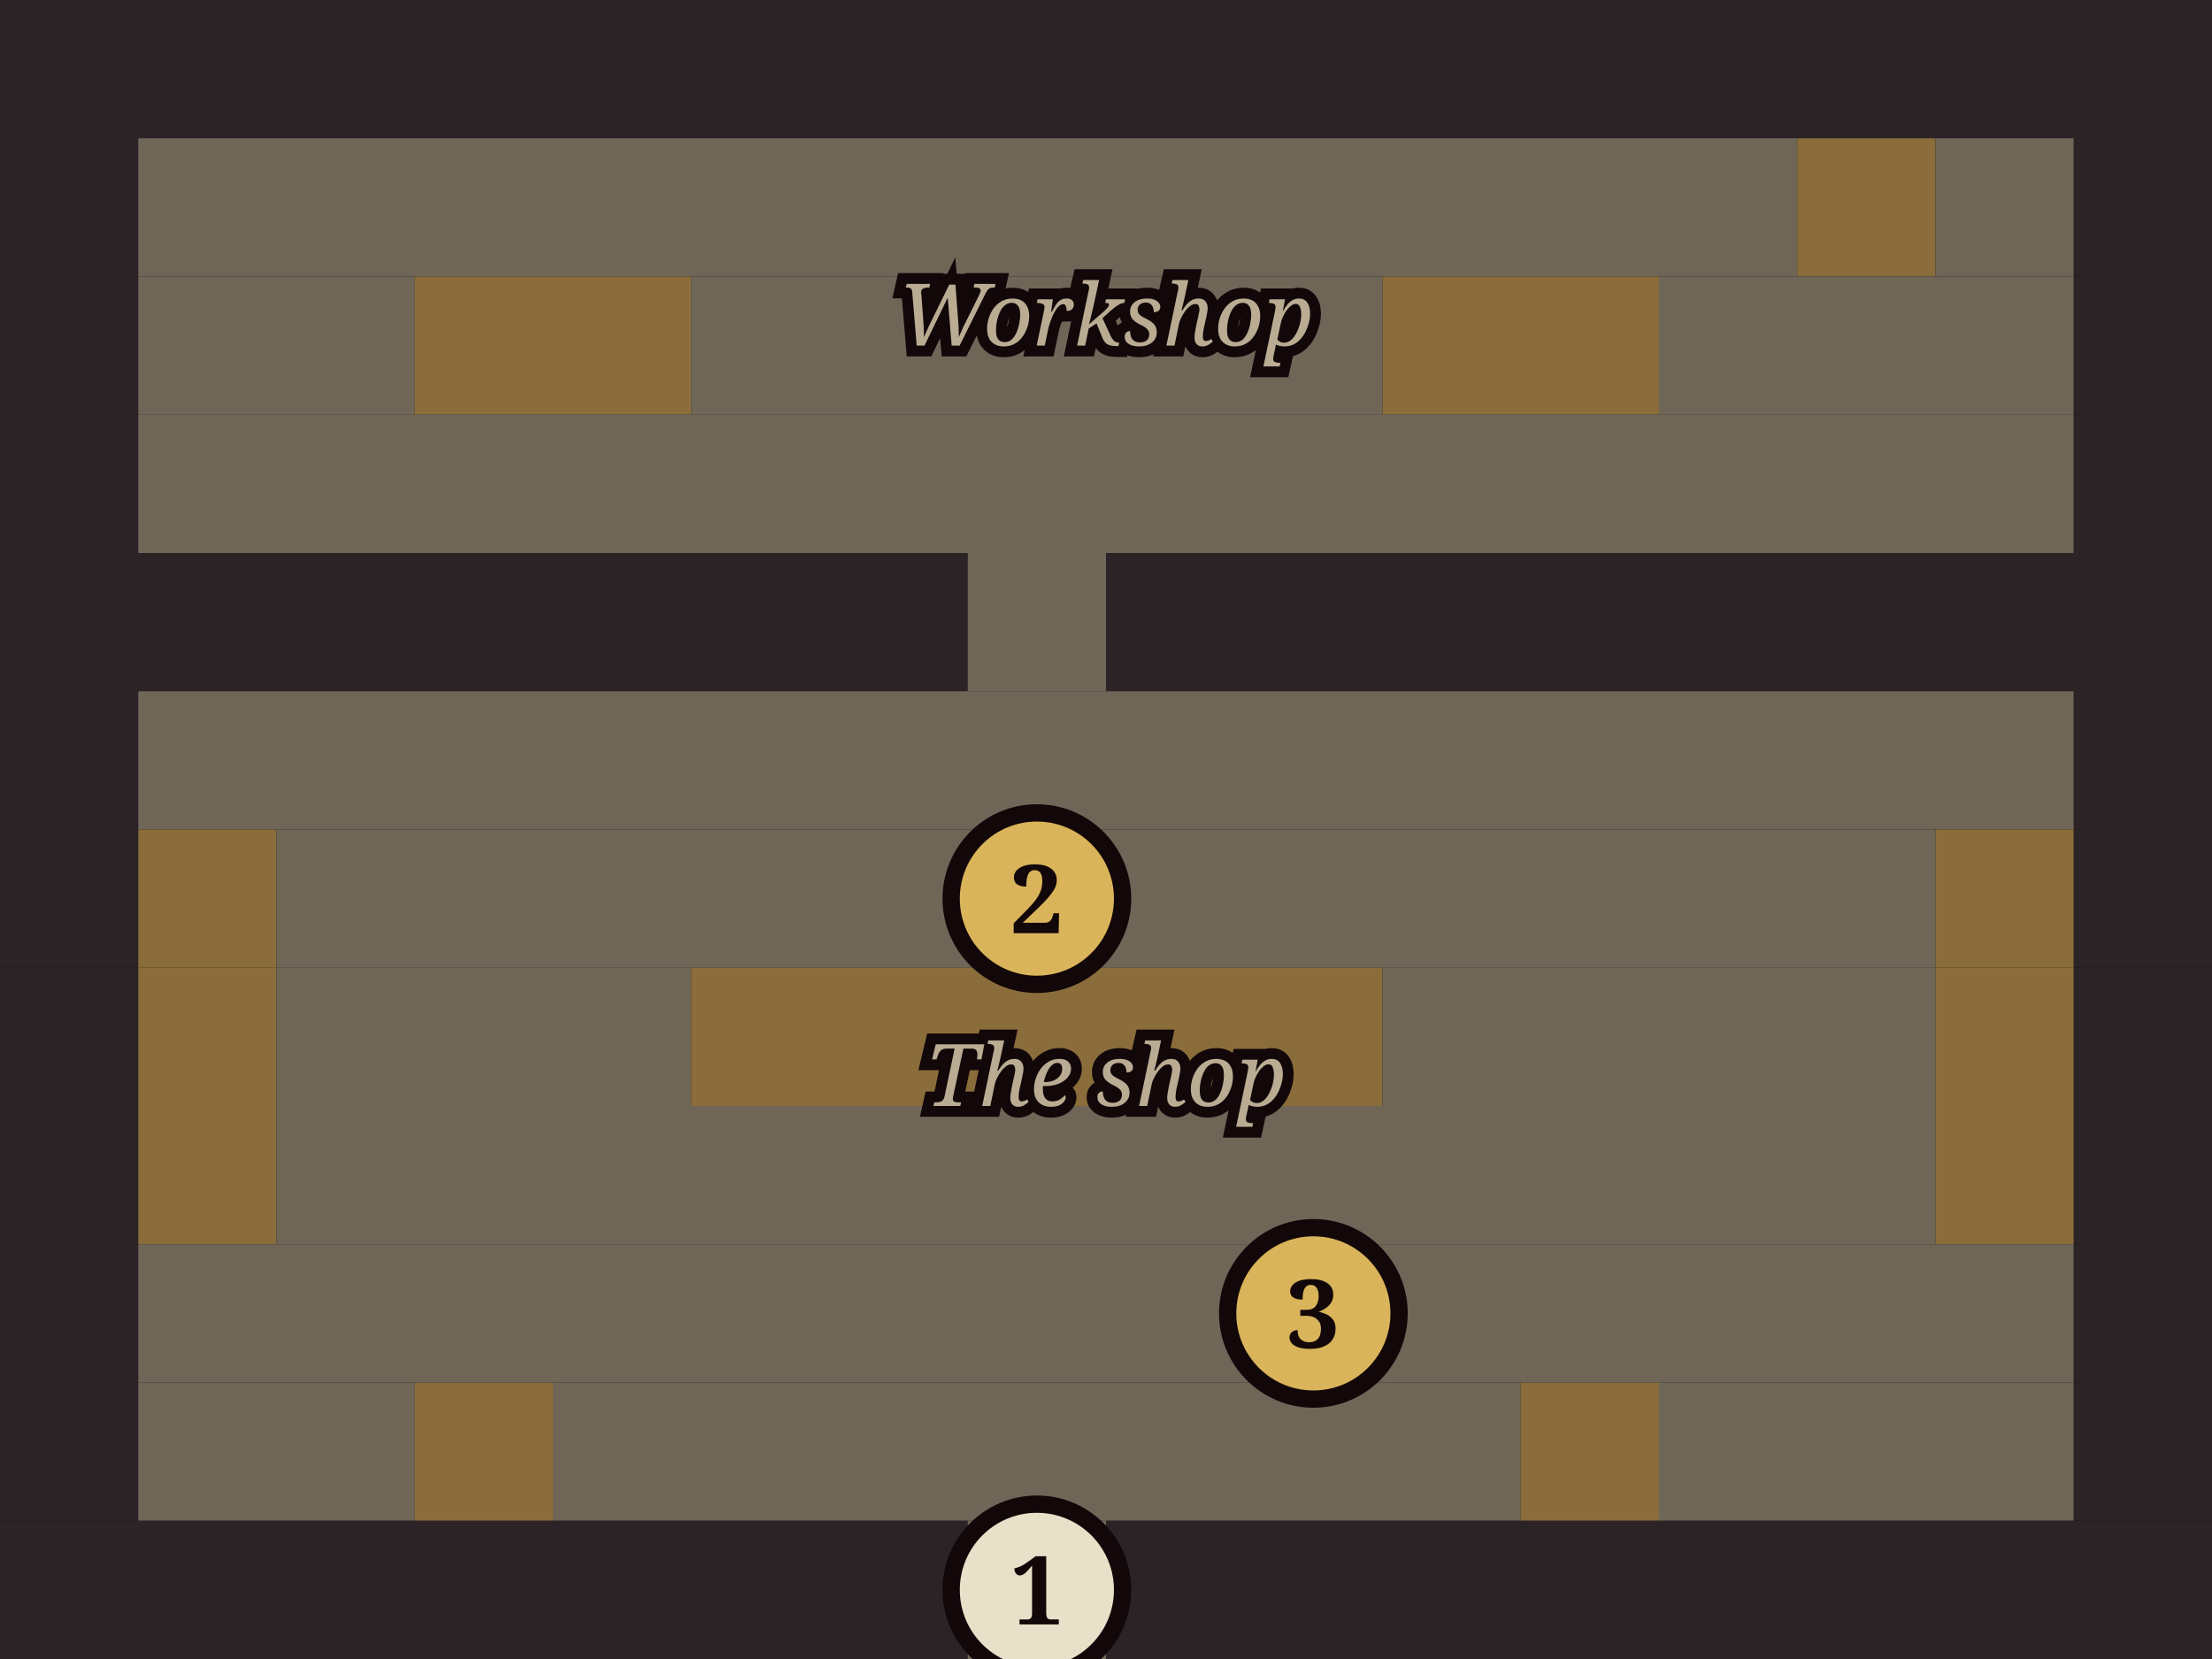
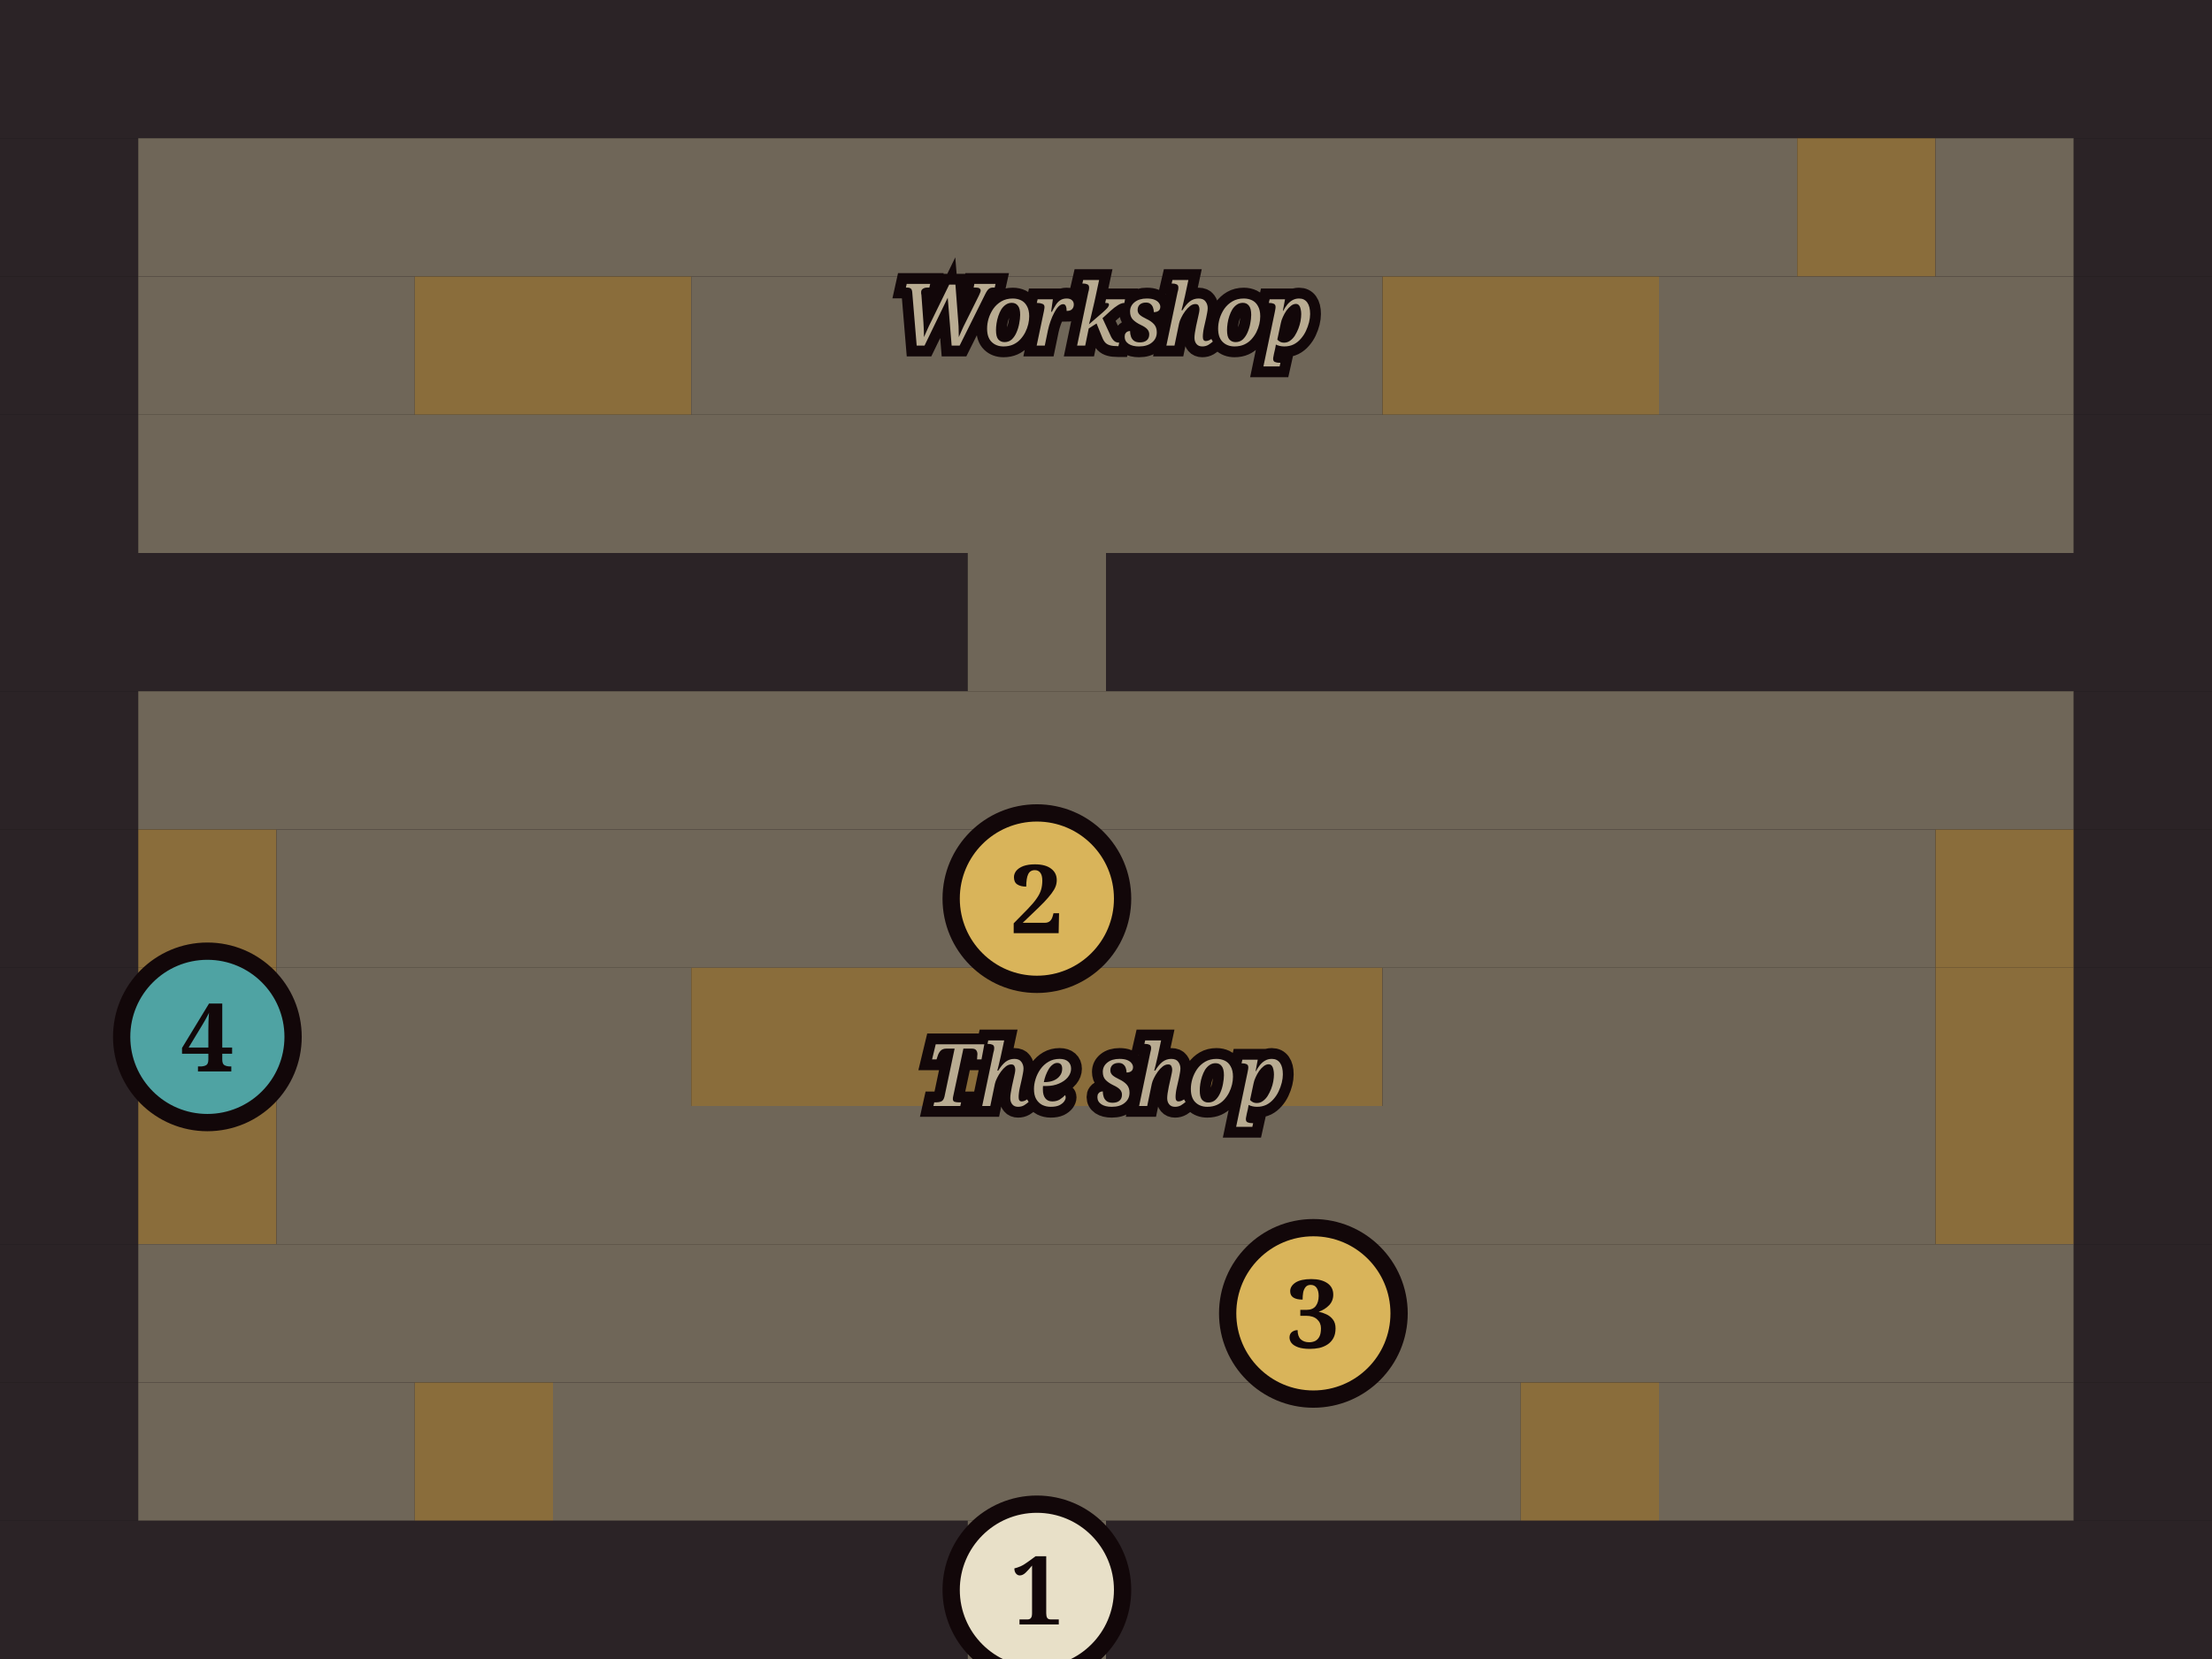
<svg xmlns="http://www.w3.org/2000/svg" viewBox="0 0 256 192" width="256" height="192" font-family="Georgia, serif">
  <rect width="256" height="192" fill="#1a1416" />
  <rect x="0" y="0" width="256" height="16" fill="#2b2326" />
  <rect x="0" y="16" width="16" height="16" fill="#2b2326" />
  <rect x="16" y="16" width="192" height="16" fill="#6f6658" />
  <rect x="208" y="16" width="16" height="16" fill="#8a6d3b" />
  <rect x="224" y="16" width="16" height="16" fill="#6f6658" />
  <rect x="240" y="16" width="16" height="16" fill="#2b2326" />
  <rect x="0" y="32" width="16" height="16" fill="#2b2326" />
  <rect x="16" y="32" width="32" height="16" fill="#6f6658" />
  <rect x="48" y="32" width="32" height="16" fill="#8a6d3b" />
  <rect x="80" y="32" width="80" height="16" fill="#6f6658" />
  <rect x="160" y="32" width="32" height="16" fill="#8a6d3b" />
  <rect x="192" y="32" width="48" height="16" fill="#6f6658" />
  <rect x="240" y="32" width="16" height="16" fill="#2b2326" />
  <rect x="0" y="48" width="16" height="16" fill="#2b2326" />
  <rect x="16" y="48" width="224" height="16" fill="#6f6658" />
  <rect x="240" y="48" width="16" height="16" fill="#2b2326" />
  <rect x="0" y="64" width="112" height="16" fill="#2b2326" />
  <rect x="112" y="64" width="16" height="16" fill="#6f6658" />
  <rect x="128" y="64" width="128" height="16" fill="#2b2326" />
  <rect x="0" y="80" width="16" height="16" fill="#2b2326" />
  <rect x="16" y="80" width="224" height="16" fill="#6f6658" />
  <rect x="240" y="80" width="16" height="16" fill="#2b2326" />
  <rect x="0" y="96" width="16" height="16" fill="#2b2326" />
  <rect x="16" y="96" width="16" height="16" fill="#8a6d3b" />
  <rect x="32" y="96" width="192" height="16" fill="#6f6658" />
  <rect x="224" y="96" width="16" height="16" fill="#8a6d3b" />
  <rect x="240" y="96" width="16" height="16" fill="#2b2326" />
  <rect x="0" y="112" width="16" height="16" fill="#2b2326" />
  <rect x="16" y="112" width="16" height="16" fill="#8a6d3b" />
  <rect x="32" y="112" width="48" height="16" fill="#6f6658" />
  <rect x="80" y="112" width="80" height="16" fill="#8a6d3b" />
  <rect x="160" y="112" width="64" height="16" fill="#6f6658" />
  <rect x="224" y="112" width="16" height="16" fill="#8a6d3b" />
  <rect x="240" y="112" width="16" height="16" fill="#2b2326" />
  <rect x="0" y="128" width="16" height="16" fill="#2b2326" />
  <rect x="16" y="128" width="16" height="16" fill="#8a6d3b" />
  <rect x="32" y="128" width="192" height="16" fill="#6f6658" />
  <rect x="224" y="128" width="16" height="16" fill="#8a6d3b" />
  <rect x="240" y="128" width="16" height="16" fill="#2b2326" />
  <rect x="0" y="144" width="16" height="16" fill="#2b2326" />
  <rect x="16" y="144" width="224" height="16" fill="#6f6658" />
  <rect x="240" y="144" width="16" height="16" fill="#2b2326" />
  <rect x="0" y="160" width="16" height="16" fill="#2b2326" />
  <rect x="16" y="160" width="32" height="16" fill="#6f6658" />
  <rect x="48" y="160" width="16" height="16" fill="#8a6d3b" />
  <rect x="64" y="160" width="112" height="16" fill="#6f6658" />
  <rect x="176" y="160" width="16" height="16" fill="#8a6d3b" />
  <rect x="192" y="160" width="48" height="16" fill="#6f6658" />
  <rect x="240" y="160" width="16" height="16" fill="#2b2326" />
  <rect x="0" y="176" width="112" height="16" fill="#2b2326" />
  <rect x="112" y="176" width="16" height="16" fill="#6f6658" />
  <rect x="128" y="176" width="128" height="16" fill="#2b2326" />
  <text x="128.0" y="128.0" font-size="10" text-anchor="middle" fill="#f0e2c0" fill-opacity="0.75" stroke="#120709" stroke-width="2.5" paint-order="stroke" font-style="italic">The shop</text>
  <text x="128.0" y="40.0" font-size="10" text-anchor="middle" fill="#f0e2c0" fill-opacity="0.75" stroke="#120709" stroke-width="2.5" paint-order="stroke" font-style="italic">Workshop</text>
  <circle cx="120.0" cy="184.0" r="9.92" fill="#e8e0c8" stroke="#120709" stroke-width="2" />
  <text x="120.0" y="188.0" font-size="11" text-anchor="middle" fill="#120709" font-weight="bold">1</text>
  <circle cx="120.0" cy="104.0" r="9.92" fill="#d9b45a" stroke="#120709" stroke-width="2" />
  <text x="120.0" y="108.0" font-size="11" text-anchor="middle" fill="#120709" font-weight="bold">2</text>
  <circle cx="152.0" cy="152.0" r="9.92" fill="#d9b45a" stroke="#120709" stroke-width="2" />
  <text x="152.0" y="156.0" font-size="11" text-anchor="middle" fill="#120709" font-weight="bold">3</text>
+   <circle cx="24.0" cy="120.0" r="9.92" fill="#4fa3a3" stroke="#120709" stroke-width="2" />
+   <text x="24.0" y="124.0" font-size="11" text-anchor="middle" fill="#120709" font-weight="bold">4</text>
</svg>
